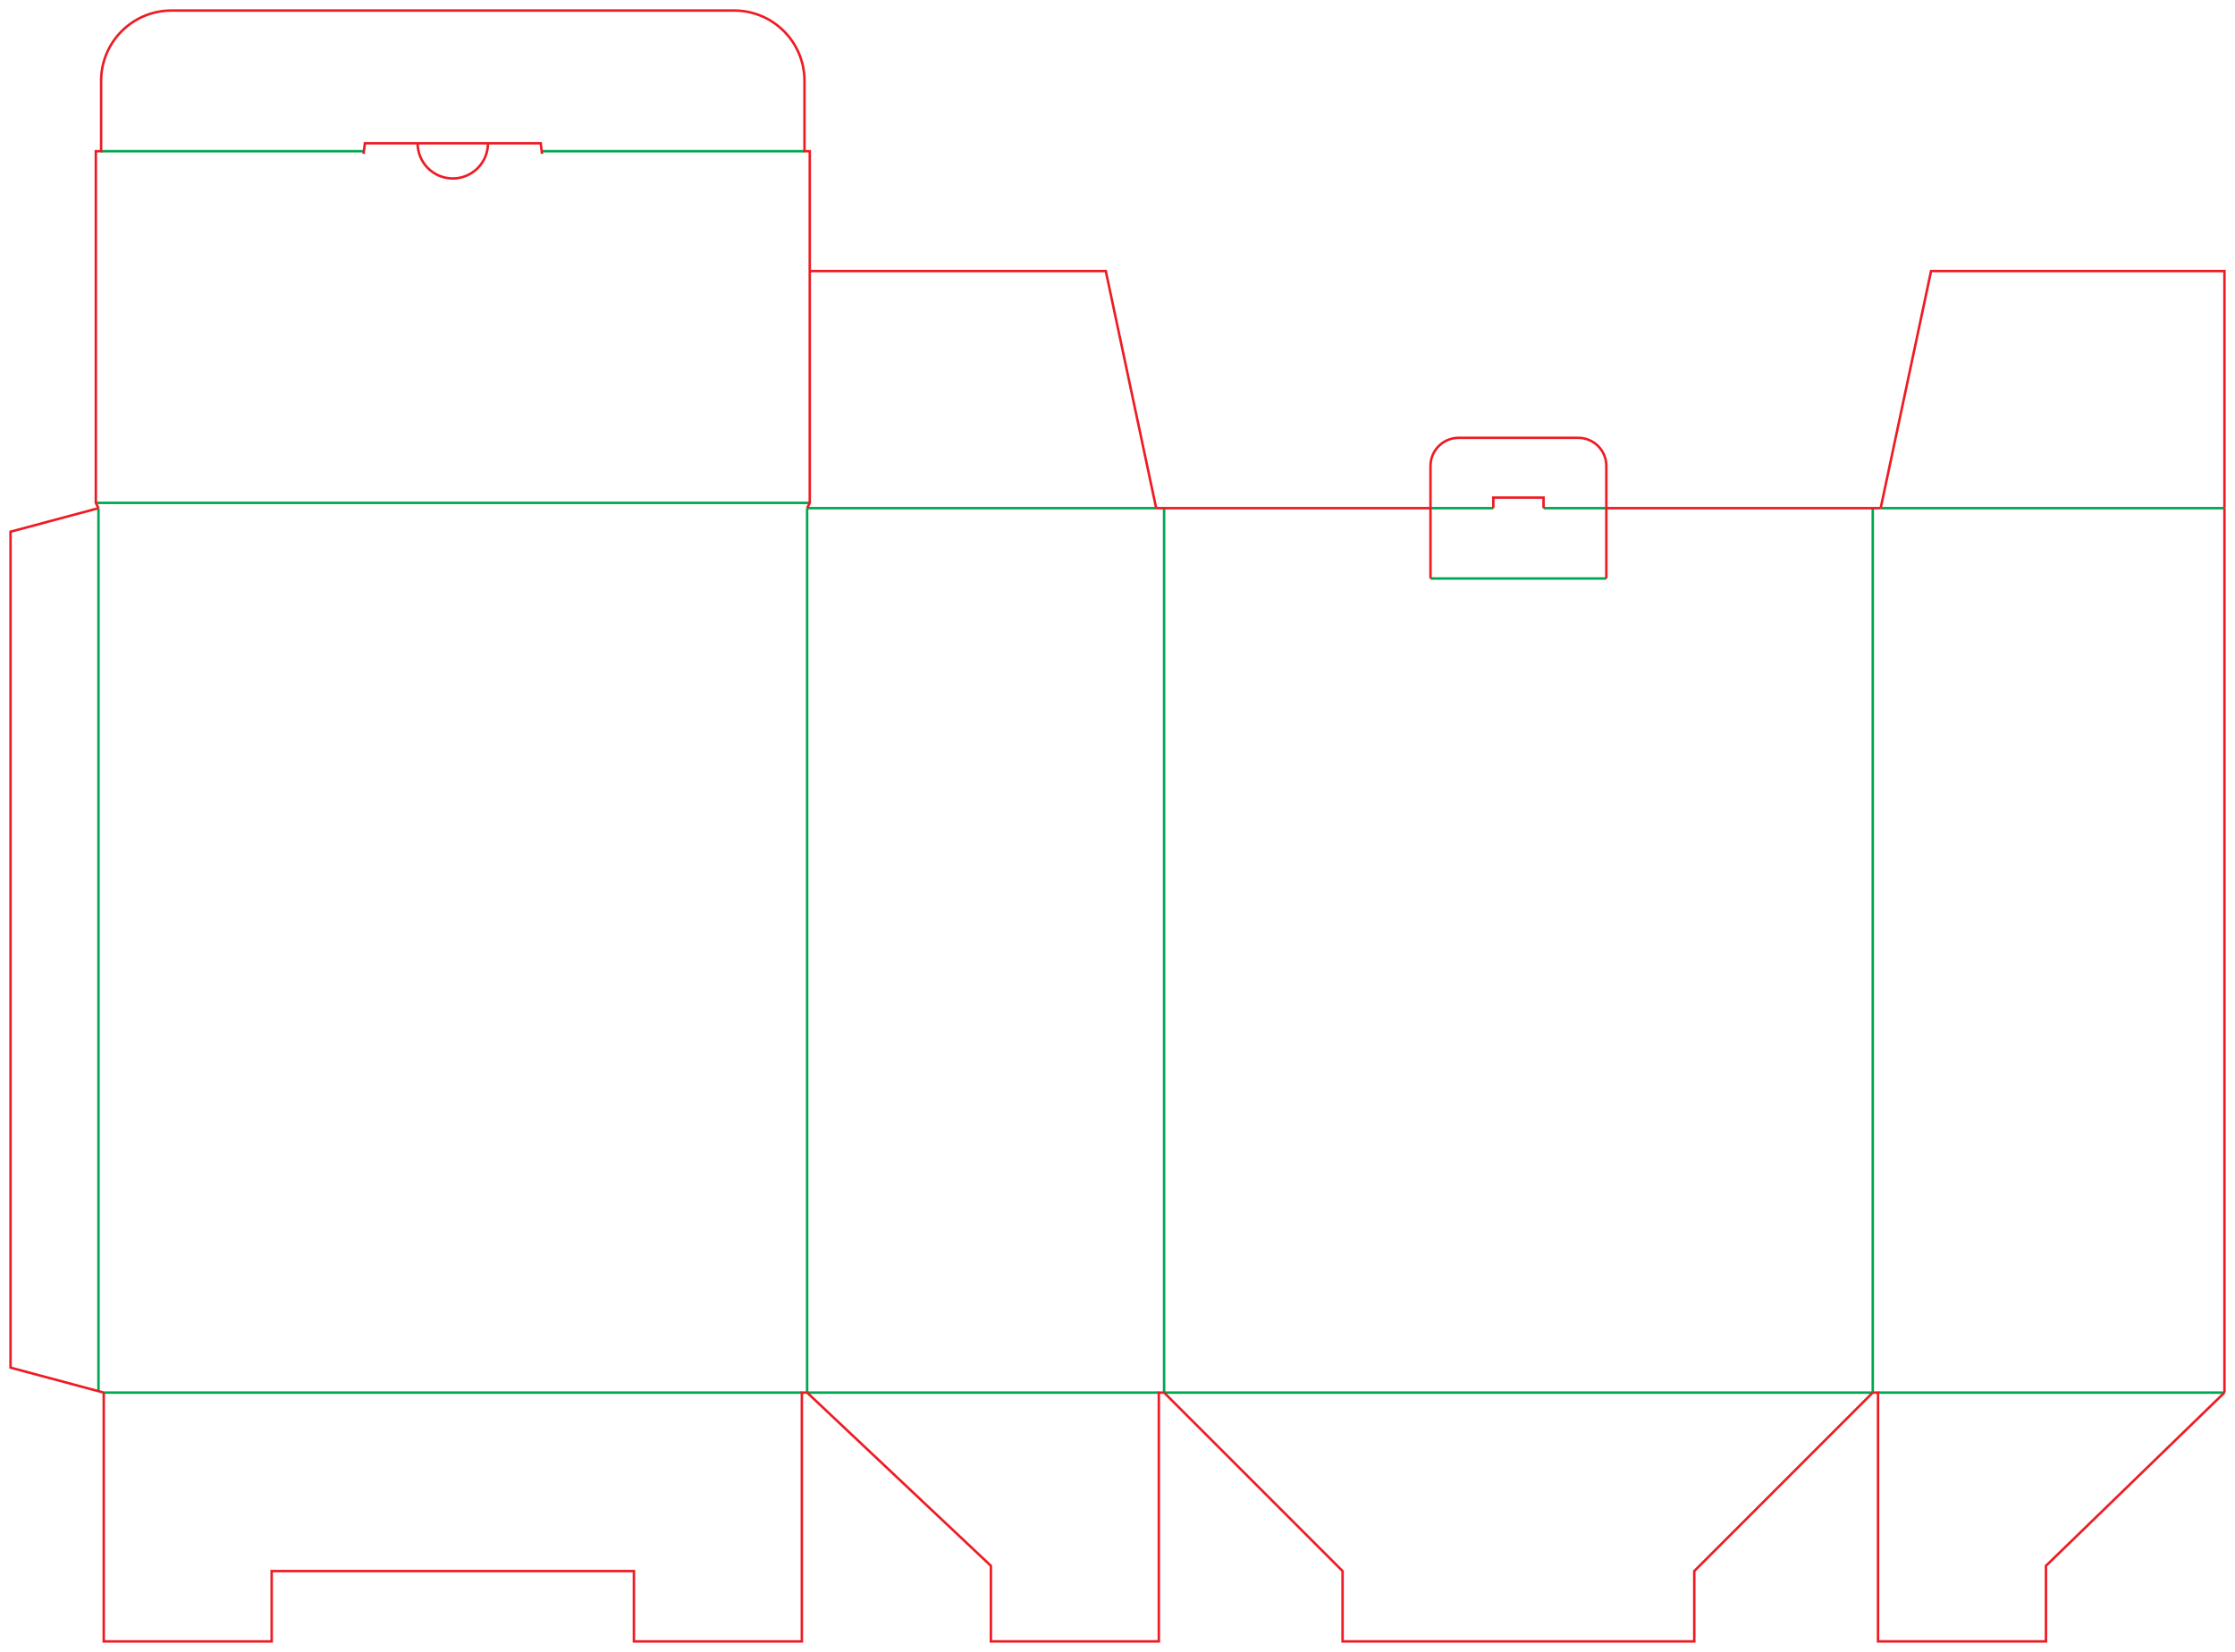
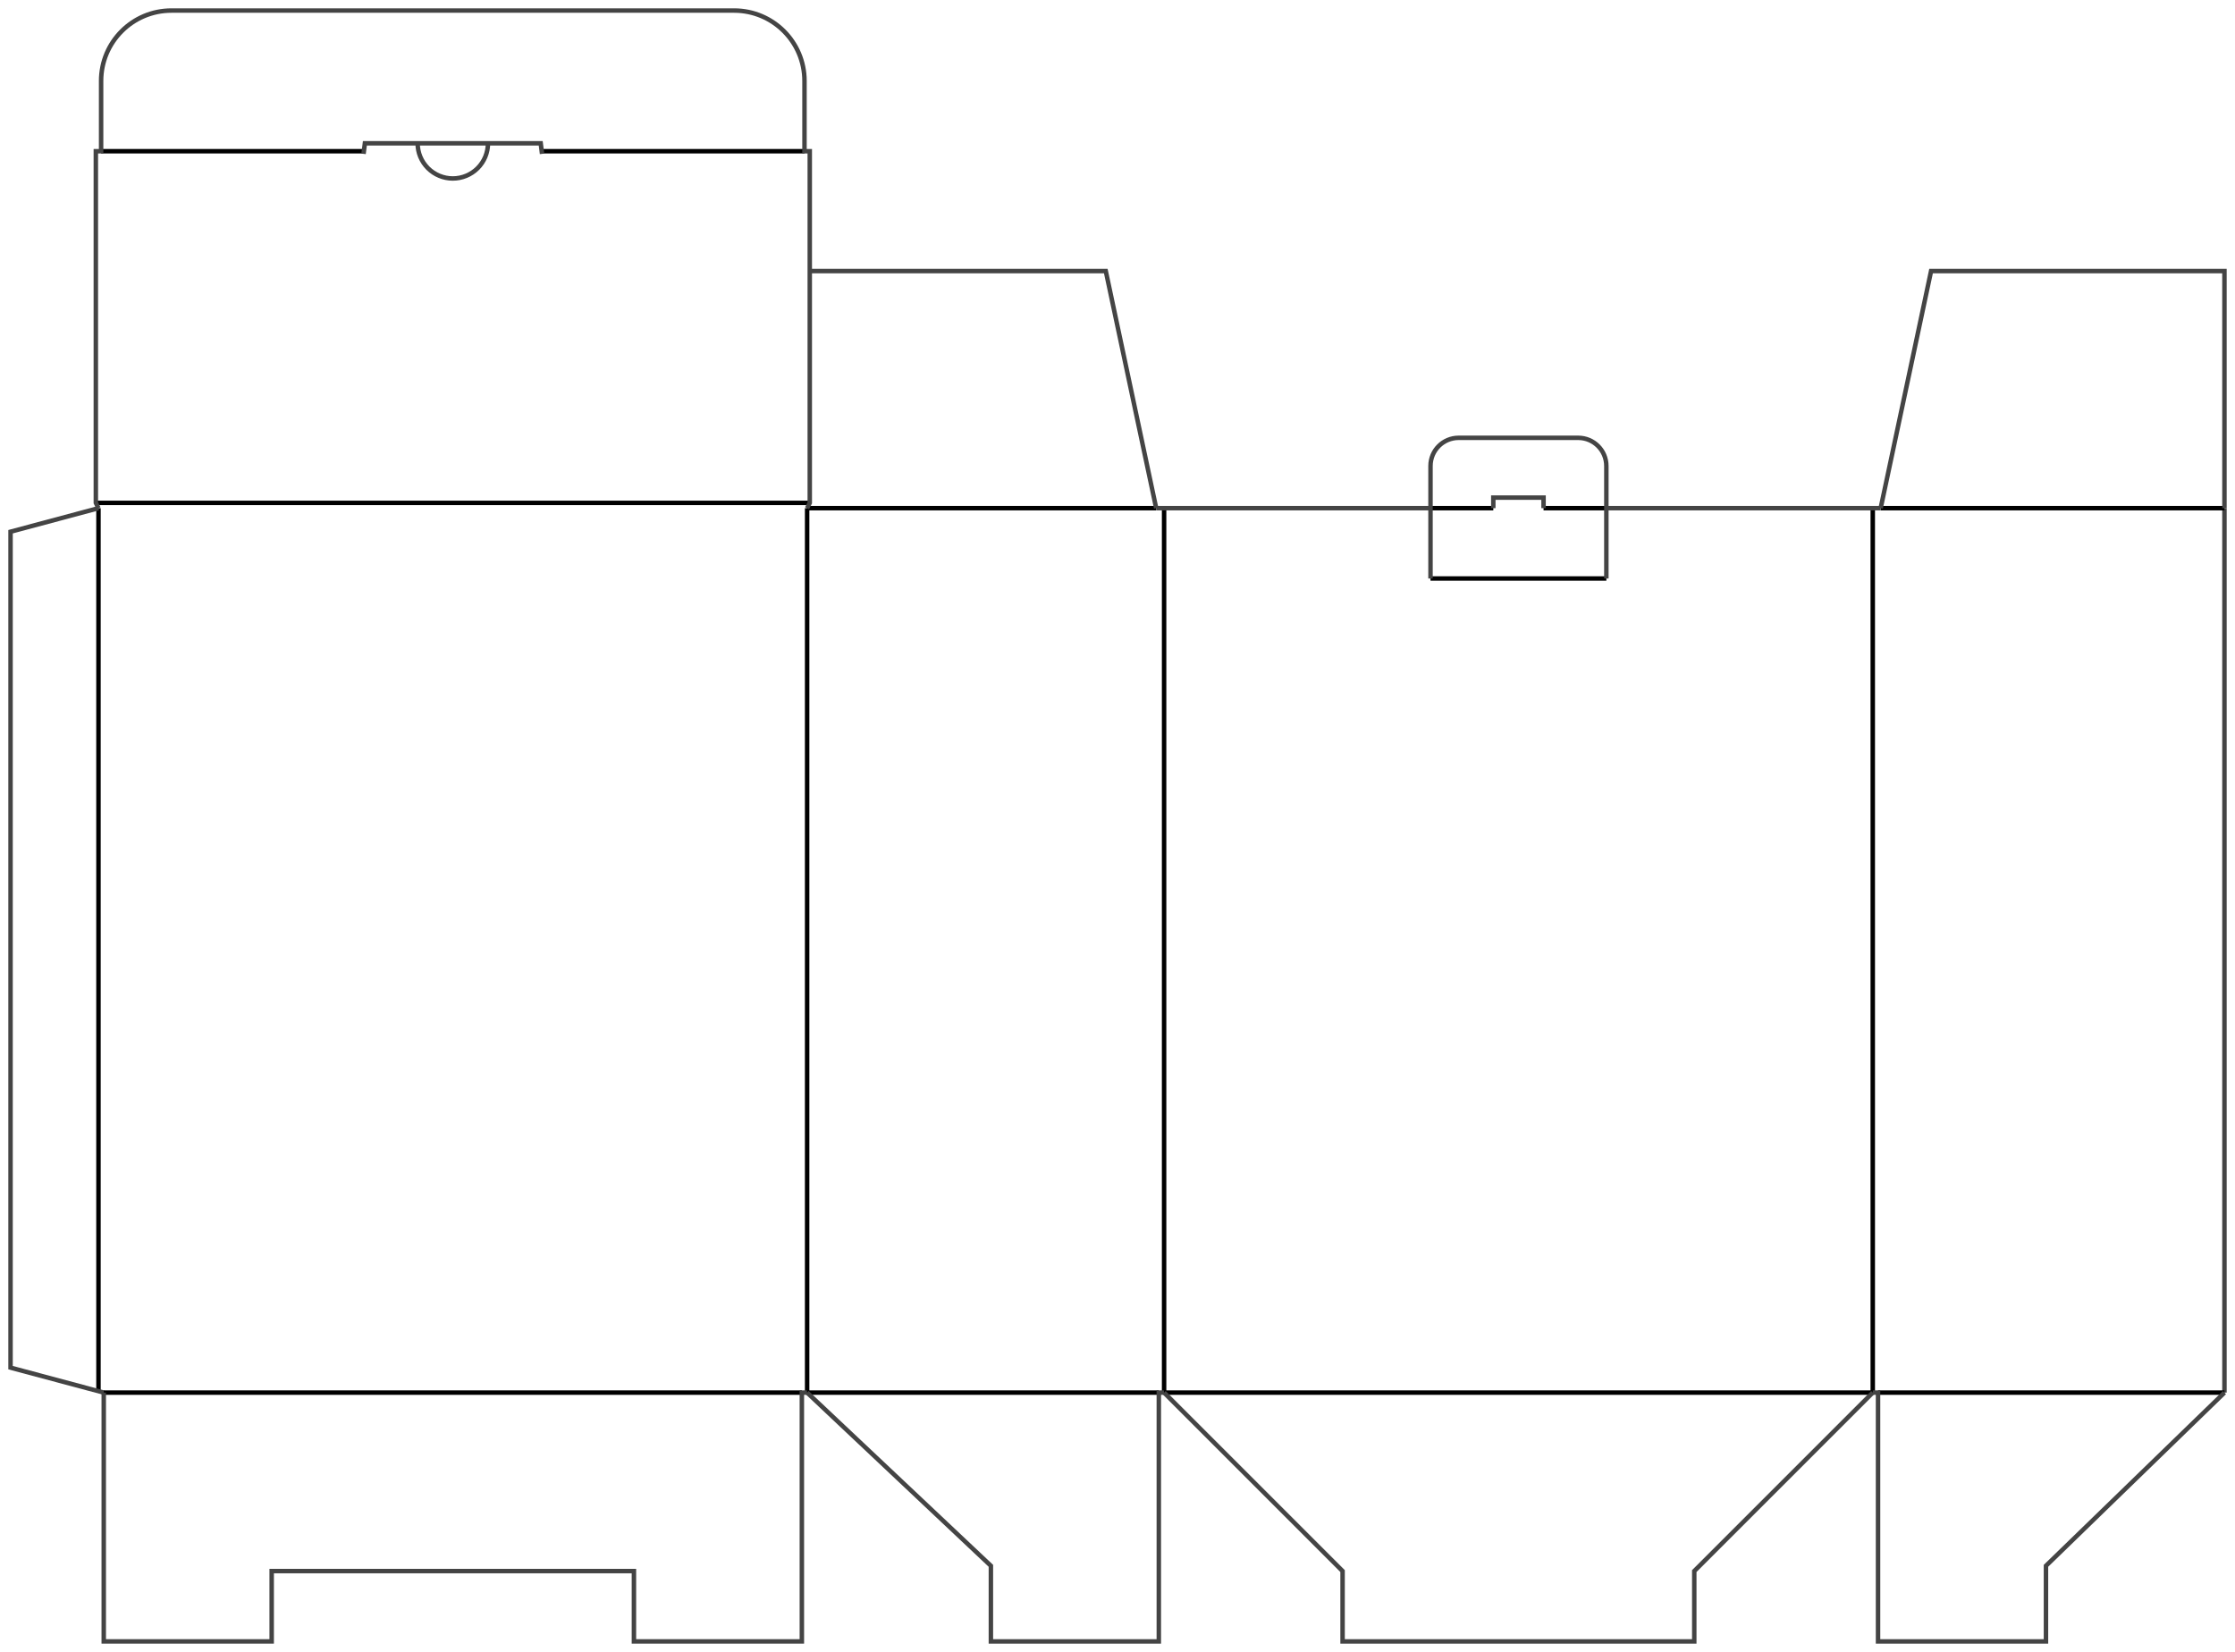
<svg xmlns="http://www.w3.org/2000/svg" version="1.1" id="svg1" width="2401.89" height="1775.433" viewBox="0 0 2401.89 1775.433">
  <defs id="defs1" />
  <g id="g1">
-     <path id="path1" d="M 650.551,921.968 V 209.055" style="fill:none;stroke:#00a650;stroke-width:2;stroke-linecap:butt;stroke-linejoin:miter;stroke-miterlimit:10;stroke-dasharray:none;stroke-opacity:1" transform="matrix(1.333333,0,0,-1.333333,0,1775.433)" />
-     <path id="path2" d="M 938.268,921.968 V 209.055" style="fill:none;stroke:#00a650;stroke-width:2;stroke-linecap:butt;stroke-linejoin:miter;stroke-miterlimit:10;stroke-dasharray:none;stroke-opacity:1" transform="matrix(1.333333,0,0,-1.333333,0,1775.433)" />
-     <path id="path3" d="M 1509.449,921.968 V 209.055" style="fill:none;stroke:#00a650;stroke-width:2;stroke-linecap:butt;stroke-linejoin:miter;stroke-miterlimit:10;stroke-dasharray:none;stroke-opacity:1" transform="matrix(1.333333,0,0,-1.333333,0,1775.433)" />
-     <path id="path4" d="M 1792.913,921.968 V 209.055" style="fill:none;stroke:#ed1c24;stroke-width:2;stroke-linecap:butt;stroke-linejoin:miter;stroke-miterlimit:10;stroke-dasharray:none;stroke-opacity:1" transform="matrix(1.333333,0,0,-1.333333,0,1775.433)" />
-     <path id="path5" d="M 79.37,921.968 V 210.194" style="fill:none;stroke:#00a650;stroke-width:2;stroke-linecap:butt;stroke-linejoin:miter;stroke-miterlimit:10;stroke-dasharray:none;stroke-opacity:1" transform="matrix(1.333333,0,0,-1.333333,0,1775.433)" />
-     <path id="path6" d="M 79.37,921.968 8.504,902.98 V 229.183 l 75.118,-20.128" style="fill:none;stroke:#ed1c24;stroke-width:2;stroke-linecap:butt;stroke-linejoin:miter;stroke-miterlimit:10;stroke-dasharray:none;stroke-opacity:1" transform="matrix(1.333333,0,0,-1.333333,0,1775.433)" />
-     <path id="path7" d="M 650.551,921.968 H 931.89" style="fill:none;stroke:#00a650;stroke-width:2;stroke-linecap:butt;stroke-linejoin:miter;stroke-miterlimit:10;stroke-dasharray:none;stroke-opacity:1" transform="matrix(1.333333,0,0,-1.333333,0,1775.433)" />
-     <path id="path8" d="m 1515.827,921.968 h 277.087" style="fill:none;stroke:#00a650;stroke-width:2;stroke-linecap:butt;stroke-linejoin:miter;stroke-miterlimit:10;stroke-dasharray:none;stroke-opacity:1" transform="matrix(1.333333,0,0,-1.333333,0,1775.433)" />
-     <path id="path9" d="M 77.244,926.22 H 652.677" style="fill:none;stroke:#00a650;stroke-width:2;stroke-linecap:butt;stroke-linejoin:miter;stroke-miterlimit:10;stroke-dasharray:none;stroke-opacity:1" transform="matrix(1.333333,0,0,-1.333333,0,1775.433)" />
-     <path id="path10" d="M 293.297,1209.685 H 81.496" style="fill:none;stroke:#00a650;stroke-width:2;stroke-linecap:butt;stroke-linejoin:miter;stroke-miterlimit:10;stroke-dasharray:none;stroke-opacity:1" transform="matrix(1.333333,0,0,-1.333333,0,1775.433)" />
-     <path id="path11" d="M 436.624,1209.685 H 648.425" style="fill:none;stroke:#00a650;stroke-width:2;stroke-linecap:butt;stroke-linejoin:miter;stroke-miterlimit:10;stroke-dasharray:none;stroke-opacity:1" transform="matrix(1.333333,0,0,-1.333333,0,1775.433)" />
-     <path id="path12" d="m 293.031,1207.559 1.063,8.504 h 141.732 l 1.063,-8.504" style="fill:none;stroke:#ed1c24;stroke-width:2;stroke-linecap:butt;stroke-linejoin:miter;stroke-miterlimit:10;stroke-dasharray:none;stroke-opacity:1" transform="matrix(1.333333,0,0,-1.333333,0,1775.433)" />
-     <path id="path13" d="m 336.614,1216.063 c 0,-7.518 2.986,-14.728 8.302,-20.044 5.316,-5.316 12.526,-8.303 20.044,-8.303 7.518,0 14.728,2.986 20.044,8.303 5.316,5.316 8.302,12.526 8.302,20.044" style="fill:none;stroke:#ed1c24;stroke-width:2;stroke-linecap:butt;stroke-linejoin:miter;stroke-miterlimit:10;stroke-dasharray:none;stroke-opacity:1" transform="matrix(1.333333,0,0,-1.333333,0,1775.433)" />
-     <path id="path14" d="m 79.37,921.968 -2.126,4.252 V 1209.685 h 4.252 v 56.693 c 0,31.311 25.382,56.693 56.693,56.693 h 453.543 c 31.311,0 56.693,-25.382 56.693,-56.693 v -56.693 h 4.252 V 926.22 l -2.126,-4.252" style="fill:none;stroke:#ed1c24;stroke-width:2;stroke-linecap:butt;stroke-linejoin:miter;stroke-miterlimit:10;stroke-dasharray:none;stroke-opacity:1" transform="matrix(1.333333,0,0,-1.333333,0,1775.433)" />
-     <path id="path15" d="M 652.677,1113.071 H 891.27 l 40.62,-191.102" style="fill:none;stroke:#ed1c24;stroke-width:2;stroke-linecap:butt;stroke-linejoin:miter;stroke-miterlimit:10;stroke-dasharray:none;stroke-opacity:1" transform="matrix(1.333333,0,0,-1.333333,0,1775.433)" />
-     <path id="path16" d="m 1792.913,921.968 v 191.102 h -236.467 l -40.62,-191.102" style="fill:none;stroke:#ed1c24;stroke-width:2;stroke-linecap:butt;stroke-linejoin:miter;stroke-miterlimit:10;stroke-dasharray:none;stroke-opacity:1" transform="matrix(1.333333,0,0,-1.333333,0,1775.433)" />
-     <path id="path17" d="M 931.89,921.968 H 1152.992" style="fill:none;stroke:#ed1c24;stroke-width:2;stroke-linecap:butt;stroke-linejoin:miter;stroke-miterlimit:10;stroke-dasharray:none;stroke-opacity:1" transform="matrix(1.333333,0,0,-1.333333,0,1775.433)" />
-     <path id="path18" d="M 1515.827,921.968 H 1294.724" style="fill:none;stroke:#ed1c24;stroke-width:2;stroke-linecap:butt;stroke-linejoin:miter;stroke-miterlimit:10;stroke-dasharray:none;stroke-opacity:1" transform="matrix(1.333333,0,0,-1.333333,0,1775.433)" />
-     <path id="path19" d="m 1152.992,921.968 h 50.619" style="fill:none;stroke:#00a650;stroke-width:2;stroke-linecap:butt;stroke-linejoin:miter;stroke-miterlimit:10;stroke-dasharray:none;stroke-opacity:1" transform="matrix(1.333333,0,0,-1.333333,0,1775.433)" />
-     <path id="path20" d="m 1294.724,921.968 h -50.619" style="fill:none;stroke:#00a650;stroke-width:2;stroke-linecap:butt;stroke-linejoin:miter;stroke-miterlimit:10;stroke-dasharray:none;stroke-opacity:1" transform="matrix(1.333333,0,0,-1.333333,0,1775.433)" />
-     <path id="path21" d="m 1152.992,865.276 h 141.732" style="fill:none;stroke:#00a650;stroke-width:2;stroke-linecap:butt;stroke-linejoin:miter;stroke-miterlimit:10;stroke-dasharray:none;stroke-opacity:1" transform="matrix(1.333333,0,0,-1.333333,0,1775.433)" />
-     <path id="path22" d="m 1203.611,921.968 v 8.504 h 40.495 v -8.504" style="fill:none;stroke:#ed1c24;stroke-width:2;stroke-linecap:butt;stroke-linejoin:miter;stroke-miterlimit:10;stroke-dasharray:none;stroke-opacity:1" transform="matrix(1.333333,0,0,-1.333333,0,1775.433)" />
-     <path id="path23" d="m 1152.992,865.276 v 90.709 c 0,12.524 10.153,22.677 22.677,22.677 h 96.378 c 12.524,0 22.677,-10.153 22.677,-22.677 v -90.709" style="fill:none;stroke:#ed1c24;stroke-width:2;stroke-linecap:butt;stroke-linejoin:miter;stroke-miterlimit:10;stroke-dasharray:none;stroke-opacity:1" transform="matrix(1.333333,0,0,-1.333333,0,1775.433)" />
-     <path id="path24" d="M 83.622,209.055 H 646.299" style="fill:none;stroke:#00a650;stroke-width:2;stroke-linecap:butt;stroke-linejoin:miter;stroke-miterlimit:10;stroke-dasharray:none;stroke-opacity:1" transform="matrix(1.333333,0,0,-1.333333,0,1775.433)" />
-     <path id="path25" d="M 83.622,209.055 V 8.504 h 135.354 v 56.693 h 291.969 V 8.504 h 135.354 v 200.551 h 4.252" style="fill:none;stroke:#ed1c24;stroke-width:2;stroke-linecap:butt;stroke-linejoin:miter;stroke-miterlimit:10;stroke-dasharray:none;stroke-opacity:1" transform="matrix(1.333333,0,0,-1.333333,0,1775.433)" />
-     <path id="path26" d="M 650.551,209.055 H 934.016" style="fill:none;stroke:#00a650;stroke-width:2;stroke-linecap:butt;stroke-linejoin:miter;stroke-miterlimit:10;stroke-dasharray:none;stroke-opacity:1" transform="matrix(1.333333,0,0,-1.333333,0,1775.433)" />
-     <path id="path27" d="M 650.551,209.055 798.661,69.449 V 8.504 h 135.354 v 200.551 h 4.252" style="fill:none;stroke:#ed1c24;stroke-width:2;stroke-linecap:butt;stroke-linejoin:miter;stroke-miterlimit:10;stroke-dasharray:none;stroke-opacity:1" transform="matrix(1.333333,0,0,-1.333333,0,1775.433)" />
-     <path id="path28" d="M 938.268,209.055 H 1509.449" style="fill:none;stroke:#00a650;stroke-width:2;stroke-linecap:butt;stroke-linejoin:miter;stroke-miterlimit:10;stroke-dasharray:none;stroke-opacity:1" transform="matrix(1.333333,0,0,-1.333333,0,1775.433)" />
-     <path id="path29" d="M 938.268,209.055 1082.126,65.197 V 8.504 h 283.465 v 56.693 l 143.858,143.858" style="fill:none;stroke:#ed1c24;stroke-width:2;stroke-linecap:butt;stroke-linejoin:miter;stroke-miterlimit:10;stroke-dasharray:none;stroke-opacity:1" transform="matrix(1.333333,0,0,-1.333333,0,1775.433)" />
-     <path id="path30" d="m 1509.449,209.055 h 279.213" style="fill:none;stroke:#00a650;stroke-width:2;stroke-linecap:butt;stroke-linejoin:miter;stroke-miterlimit:10;stroke-dasharray:none;stroke-opacity:1" transform="matrix(-1.333333,0,0,-1.333333,4403.15,1775.433)" />
-     <path id="path31" d="M 1509.449,209.055 1653.307,69.449 V 8.504 h 135.354 v 200.551 h 4.252" style="fill:none;stroke:#ed1c24;stroke-width:2;stroke-linecap:butt;stroke-linejoin:miter;stroke-miterlimit:10;stroke-dasharray:none;stroke-opacity:1" transform="matrix(-1.333333,0,0,-1.333333,4403.15,1775.433)" />
+     <path id="path1" d="M 650.551,921.968 V 209.055" style="fill:none;stroke:#000000;stroke-width:3.6;stroke-linecap:butt;stroke-linejoin:miter;stroke-miterlimit:10;stroke-dasharray:none;stroke-opacity:1" transform="matrix(1.333333,0,0,-1.333333,0,1775.433)" />
+     <path id="path2" d="M 938.268,921.968 V 209.055" style="fill:none;stroke:#000000;stroke-width:3.6;stroke-linecap:butt;stroke-linejoin:miter;stroke-miterlimit:10;stroke-dasharray:none;stroke-opacity:1" transform="matrix(1.333333,0,0,-1.333333,0,1775.433)" />
+     <path id="path3" d="M 1509.449,921.968 V 209.055" style="fill:none;stroke:#000000;stroke-width:3.6;stroke-linecap:butt;stroke-linejoin:miter;stroke-miterlimit:10;stroke-dasharray:none;stroke-opacity:1" transform="matrix(1.333333,0,0,-1.333333,0,1775.433)" />
+     <path id="path4" d="M 1792.913,921.968 V 209.055" style="fill:none;stroke:#444444;stroke-width:3.6;stroke-linecap:butt;stroke-linejoin:miter;stroke-miterlimit:10;stroke-dasharray:none;stroke-opacity:1" transform="matrix(1.333333,0,0,-1.333333,0,1775.433)" />
+     <path id="path5" d="M 79.37,921.968 V 210.194" style="fill:none;stroke:#000000;stroke-width:3.6;stroke-linecap:butt;stroke-linejoin:miter;stroke-miterlimit:10;stroke-dasharray:none;stroke-opacity:1" transform="matrix(1.333333,0,0,-1.333333,0,1775.433)" />
+     <path id="path6" d="M 79.37,921.968 8.504,902.98 V 229.183 l 75.118,-20.128" style="fill:none;stroke:#444444;stroke-width:3.6;stroke-linecap:butt;stroke-linejoin:miter;stroke-miterlimit:10;stroke-dasharray:none;stroke-opacity:1" transform="matrix(1.333333,0,0,-1.333333,0,1775.433)" />
+     <path id="path7" d="M 650.551,921.968 H 931.89" style="fill:none;stroke:#000000;stroke-width:3.6;stroke-linecap:butt;stroke-linejoin:miter;stroke-miterlimit:10;stroke-dasharray:none;stroke-opacity:1" transform="matrix(1.333333,0,0,-1.333333,0,1775.433)" />
+     <path id="path8" d="m 1515.827,921.968 h 277.087" style="fill:none;stroke:#000000;stroke-width:3.6;stroke-linecap:butt;stroke-linejoin:miter;stroke-miterlimit:10;stroke-dasharray:none;stroke-opacity:1" transform="matrix(1.333333,0,0,-1.333333,0,1775.433)" />
+     <path id="path9" d="M 77.244,926.22 H 652.677" style="fill:none;stroke:#000000;stroke-width:3.6;stroke-linecap:butt;stroke-linejoin:miter;stroke-miterlimit:10;stroke-dasharray:none;stroke-opacity:1" transform="matrix(1.333333,0,0,-1.333333,0,1775.433)" />
+     <path id="path10" d="M 293.297,1209.685 H 81.496" style="fill:none;stroke:#000000;stroke-width:3.6;stroke-linecap:butt;stroke-linejoin:miter;stroke-miterlimit:10;stroke-dasharray:none;stroke-opacity:1" transform="matrix(1.333333,0,0,-1.333333,0,1775.433)" />
+     <path id="path11" d="M 436.624,1209.685 H 648.425" style="fill:none;stroke:#000000;stroke-width:3.6;stroke-linecap:butt;stroke-linejoin:miter;stroke-miterlimit:10;stroke-dasharray:none;stroke-opacity:1" transform="matrix(1.333333,0,0,-1.333333,0,1775.433)" />
+     <path id="path12" d="m 293.031,1207.559 1.063,8.504 h 141.732 l 1.063,-8.504" style="fill:none;stroke:#444444;stroke-width:3.6;stroke-linecap:butt;stroke-linejoin:miter;stroke-miterlimit:10;stroke-dasharray:none;stroke-opacity:1" transform="matrix(1.333333,0,0,-1.333333,0,1775.433)" />
+     <path id="path13" d="m 336.614,1216.063 c 0,-7.518 2.986,-14.728 8.302,-20.044 5.316,-5.316 12.526,-8.303 20.044,-8.303 7.518,0 14.728,2.986 20.044,8.303 5.316,5.316 8.302,12.526 8.302,20.044" style="fill:none;stroke:#444444;stroke-width:3.6;stroke-linecap:butt;stroke-linejoin:miter;stroke-miterlimit:10;stroke-dasharray:none;stroke-opacity:1" transform="matrix(1.333333,0,0,-1.333333,0,1775.433)" />
+     <path id="path14" d="m 79.37,921.968 -2.126,4.252 V 1209.685 h 4.252 v 56.693 c 0,31.311 25.382,56.693 56.693,56.693 h 453.543 c 31.311,0 56.693,-25.382 56.693,-56.693 v -56.693 h 4.252 V 926.22 l -2.126,-4.252" style="fill:none;stroke:#444444;stroke-width:3.6;stroke-linecap:butt;stroke-linejoin:miter;stroke-miterlimit:10;stroke-dasharray:none;stroke-opacity:1" transform="matrix(1.333333,0,0,-1.333333,0,1775.433)" />
+     <path id="path15" d="M 652.677,1113.071 H 891.27 l 40.62,-191.102" style="fill:none;stroke:#444444;stroke-width:3.6;stroke-linecap:butt;stroke-linejoin:miter;stroke-miterlimit:10;stroke-dasharray:none;stroke-opacity:1" transform="matrix(1.333333,0,0,-1.333333,0,1775.433)" />
+     <path id="path16" d="m 1792.913,921.968 v 191.102 h -236.467 l -40.62,-191.102" style="fill:none;stroke:#444444;stroke-width:3.6;stroke-linecap:butt;stroke-linejoin:miter;stroke-miterlimit:10;stroke-dasharray:none;stroke-opacity:1" transform="matrix(1.333333,0,0,-1.333333,0,1775.433)" />
+     <path id="path17" d="M 931.89,921.968 H 1152.992" style="fill:none;stroke:#444444;stroke-width:3.6;stroke-linecap:butt;stroke-linejoin:miter;stroke-miterlimit:10;stroke-dasharray:none;stroke-opacity:1" transform="matrix(1.333333,0,0,-1.333333,0,1775.433)" />
+     <path id="path18" d="M 1515.827,921.968 H 1294.724" style="fill:none;stroke:#444444;stroke-width:3.6;stroke-linecap:butt;stroke-linejoin:miter;stroke-miterlimit:10;stroke-dasharray:none;stroke-opacity:1" transform="matrix(1.333333,0,0,-1.333333,0,1775.433)" />
+     <path id="path19" d="m 1152.992,921.968 h 50.619" style="fill:none;stroke:#000000;stroke-width:3.6;stroke-linecap:butt;stroke-linejoin:miter;stroke-miterlimit:10;stroke-dasharray:none;stroke-opacity:1" transform="matrix(1.333333,0,0,-1.333333,0,1775.433)" />
+     <path id="path20" d="m 1294.724,921.968 h -50.619" style="fill:none;stroke:#000000;stroke-width:3.6;stroke-linecap:butt;stroke-linejoin:miter;stroke-miterlimit:10;stroke-dasharray:none;stroke-opacity:1" transform="matrix(1.333333,0,0,-1.333333,0,1775.433)" />
+     <path id="path21" d="m 1152.992,865.276 h 141.732" style="fill:none;stroke:#000000;stroke-width:3.6;stroke-linecap:butt;stroke-linejoin:miter;stroke-miterlimit:10;stroke-dasharray:none;stroke-opacity:1" transform="matrix(1.333333,0,0,-1.333333,0,1775.433)" />
+     <path id="path22" d="m 1203.611,921.968 v 8.504 h 40.495 v -8.504" style="fill:none;stroke:#444444;stroke-width:3.6;stroke-linecap:butt;stroke-linejoin:miter;stroke-miterlimit:10;stroke-dasharray:none;stroke-opacity:1" transform="matrix(1.333333,0,0,-1.333333,0,1775.433)" />
+     <path id="path23" d="m 1152.992,865.276 v 90.709 c 0,12.524 10.153,22.677 22.677,22.677 h 96.378 c 12.524,0 22.677,-10.153 22.677,-22.677 v -90.709" style="fill:none;stroke:#444444;stroke-width:3.6;stroke-linecap:butt;stroke-linejoin:miter;stroke-miterlimit:10;stroke-dasharray:none;stroke-opacity:1" transform="matrix(1.333333,0,0,-1.333333,0,1775.433)" />
+     <path id="path24" d="M 83.622,209.055 H 646.299" style="fill:none;stroke:#000000;stroke-width:3.6;stroke-linecap:butt;stroke-linejoin:miter;stroke-miterlimit:10;stroke-dasharray:none;stroke-opacity:1" transform="matrix(1.333333,0,0,-1.333333,0,1775.433)" />
+     <path id="path25" d="M 83.622,209.055 V 8.504 h 135.354 v 56.693 h 291.969 V 8.504 h 135.354 v 200.551 h 4.252" style="fill:none;stroke:#444444;stroke-width:3.6;stroke-linecap:butt;stroke-linejoin:miter;stroke-miterlimit:10;stroke-dasharray:none;stroke-opacity:1" transform="matrix(1.333333,0,0,-1.333333,0,1775.433)" />
+     <path id="path26" d="M 650.551,209.055 H 934.016" style="fill:none;stroke:#000000;stroke-width:3.6;stroke-linecap:butt;stroke-linejoin:miter;stroke-miterlimit:10;stroke-dasharray:none;stroke-opacity:1" transform="matrix(1.333333,0,0,-1.333333,0,1775.433)" />
+     <path id="path27" d="M 650.551,209.055 798.661,69.449 V 8.504 h 135.354 v 200.551 h 4.252" style="fill:none;stroke:#444444;stroke-width:3.6;stroke-linecap:butt;stroke-linejoin:miter;stroke-miterlimit:10;stroke-dasharray:none;stroke-opacity:1" transform="matrix(1.333333,0,0,-1.333333,0,1775.433)" />
+     <path id="path28" d="M 938.268,209.055 H 1509.449" style="fill:none;stroke:#000000;stroke-width:3.6;stroke-linecap:butt;stroke-linejoin:miter;stroke-miterlimit:10;stroke-dasharray:none;stroke-opacity:1" transform="matrix(1.333333,0,0,-1.333333,0,1775.433)" />
+     <path id="path29" d="M 938.268,209.055 1082.126,65.197 V 8.504 h 283.465 v 56.693 l 143.858,143.858" style="fill:none;stroke:#444444;stroke-width:3.6;stroke-linecap:butt;stroke-linejoin:miter;stroke-miterlimit:10;stroke-dasharray:none;stroke-opacity:1" transform="matrix(1.333333,0,0,-1.333333,0,1775.433)" />
+     <path id="path30" d="m 1509.449,209.055 h 279.213" style="fill:none;stroke:#000000;stroke-width:3.6;stroke-linecap:butt;stroke-linejoin:miter;stroke-miterlimit:10;stroke-dasharray:none;stroke-opacity:1" transform="matrix(-1.333333,0,0,-1.333333,4403.15,1775.433)" />
+     <path id="path31" d="M 1509.449,209.055 1653.307,69.449 V 8.504 h 135.354 v 200.551 h 4.252" style="fill:none;stroke:#444444;stroke-width:3.6;stroke-linecap:butt;stroke-linejoin:miter;stroke-miterlimit:10;stroke-dasharray:none;stroke-opacity:1" transform="matrix(-1.333333,0,0,-1.333333,4403.15,1775.433)" />
  </g>
</svg>
